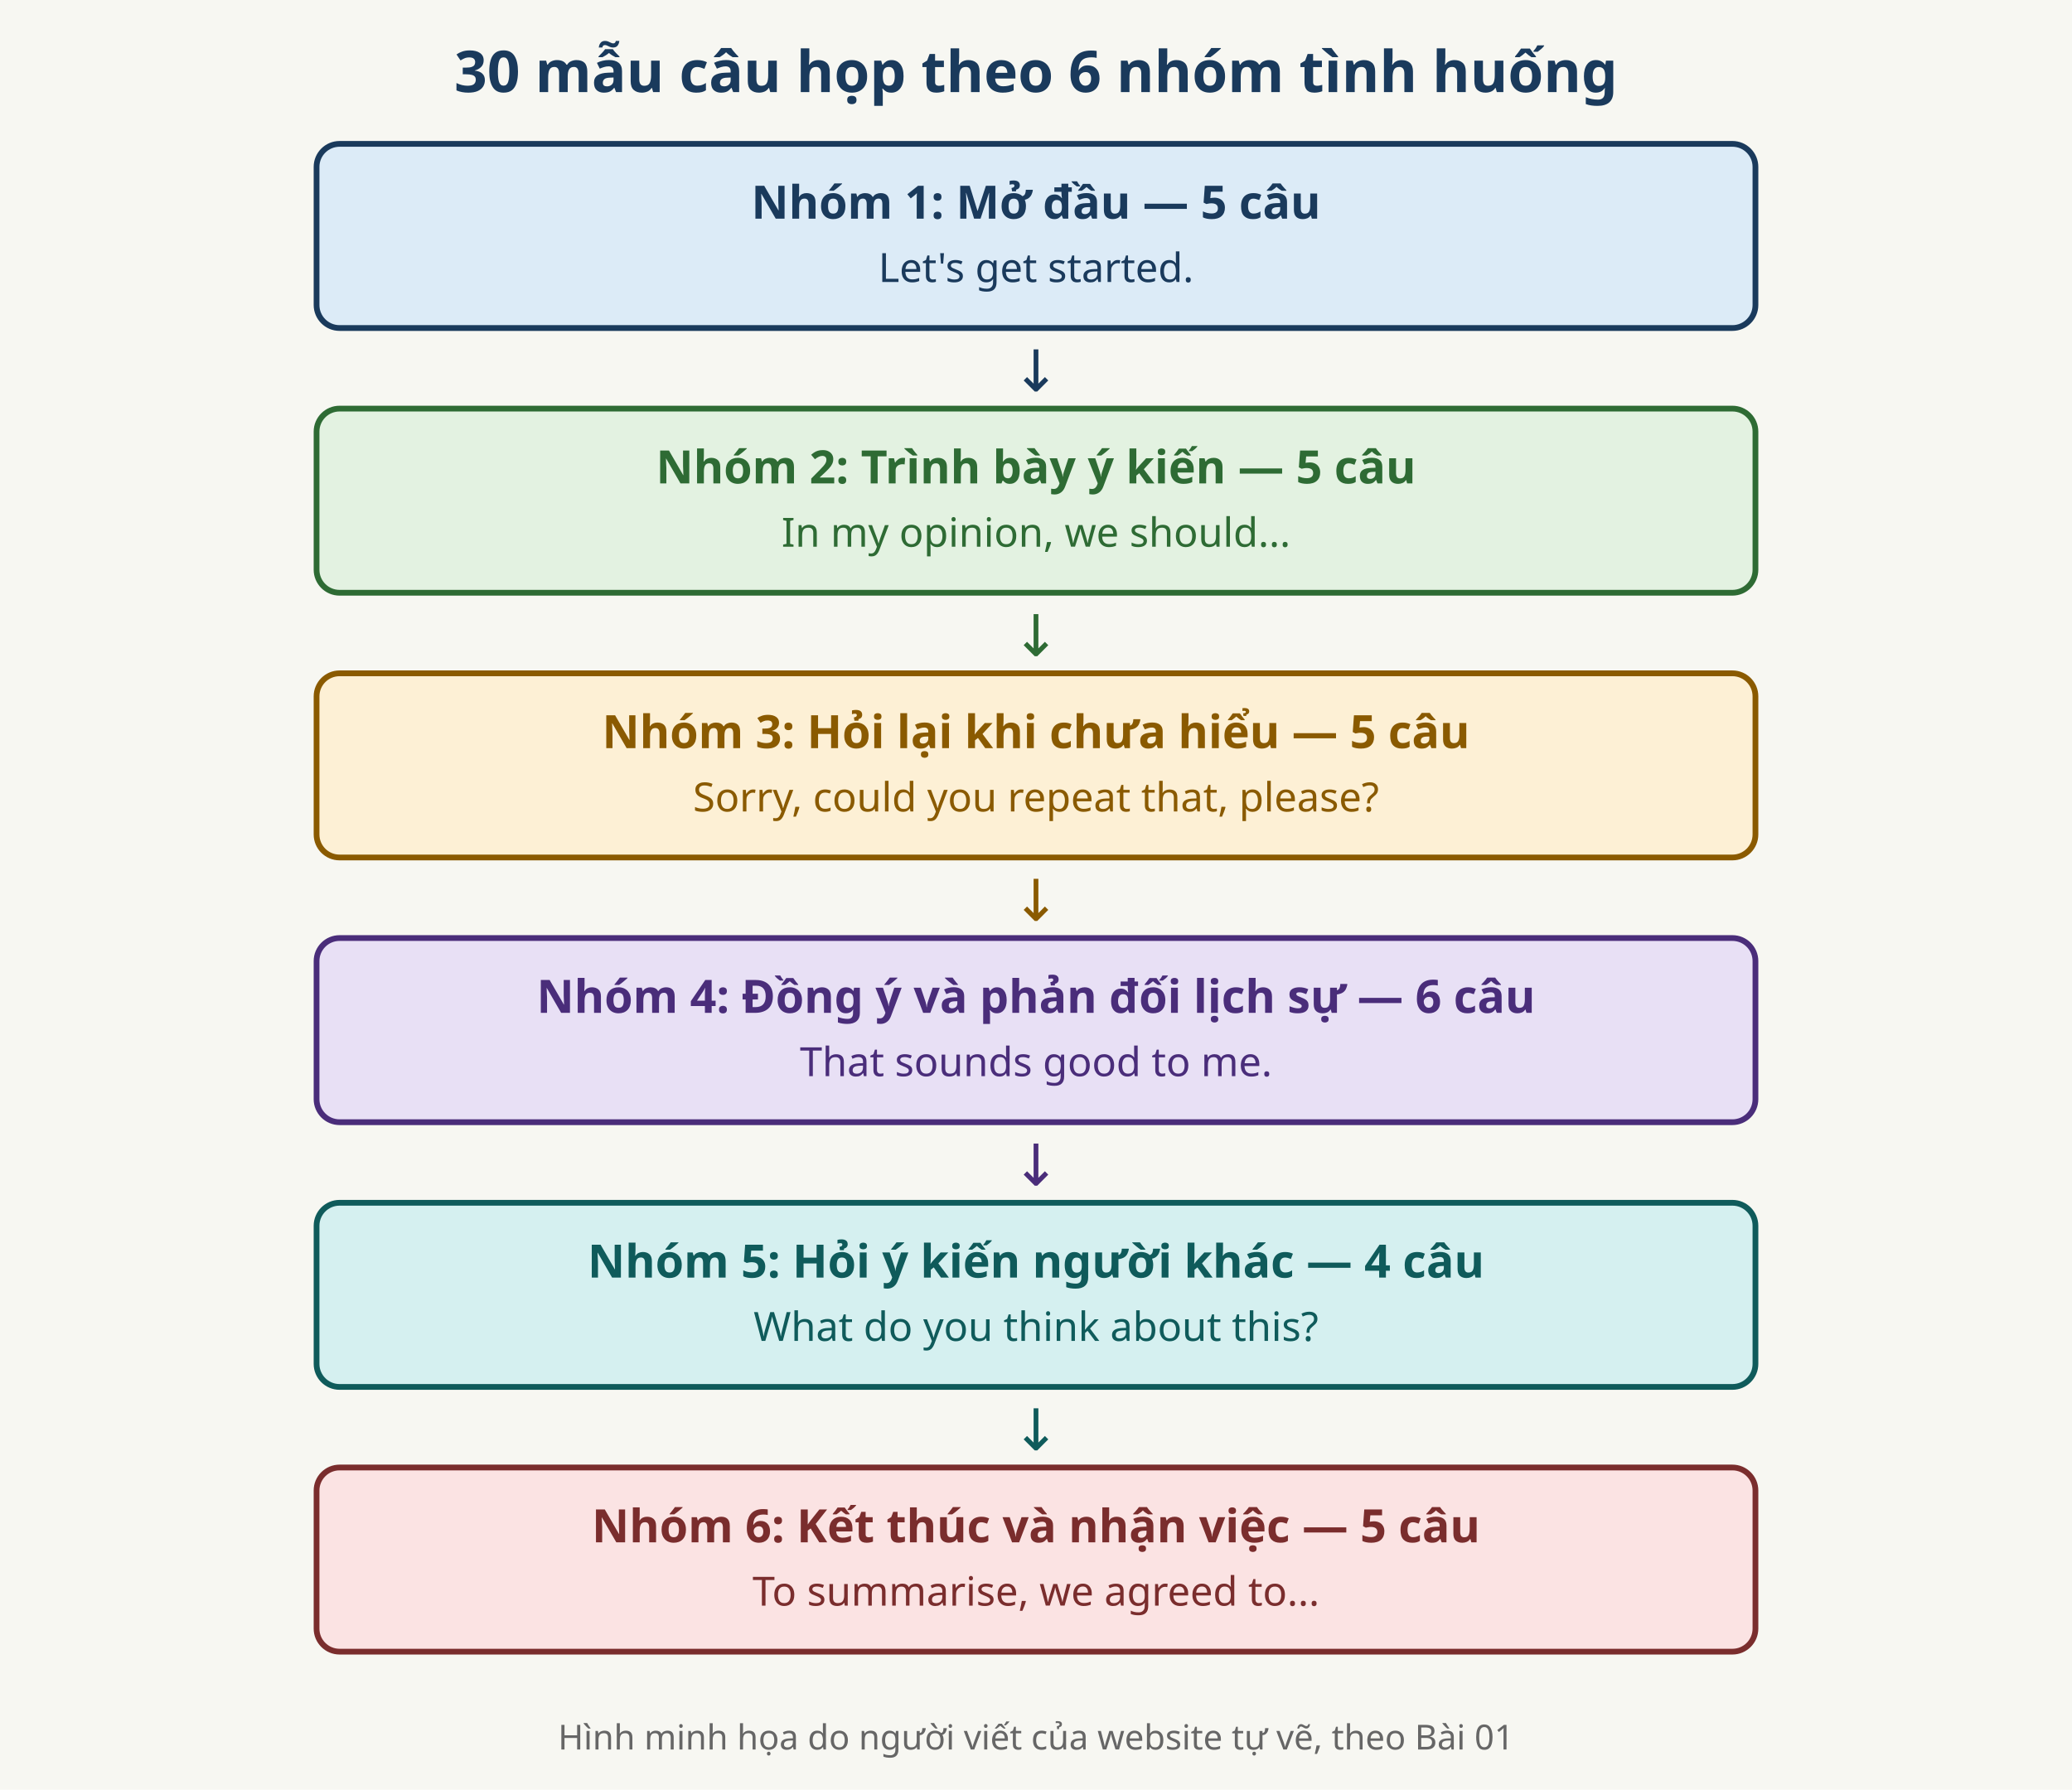
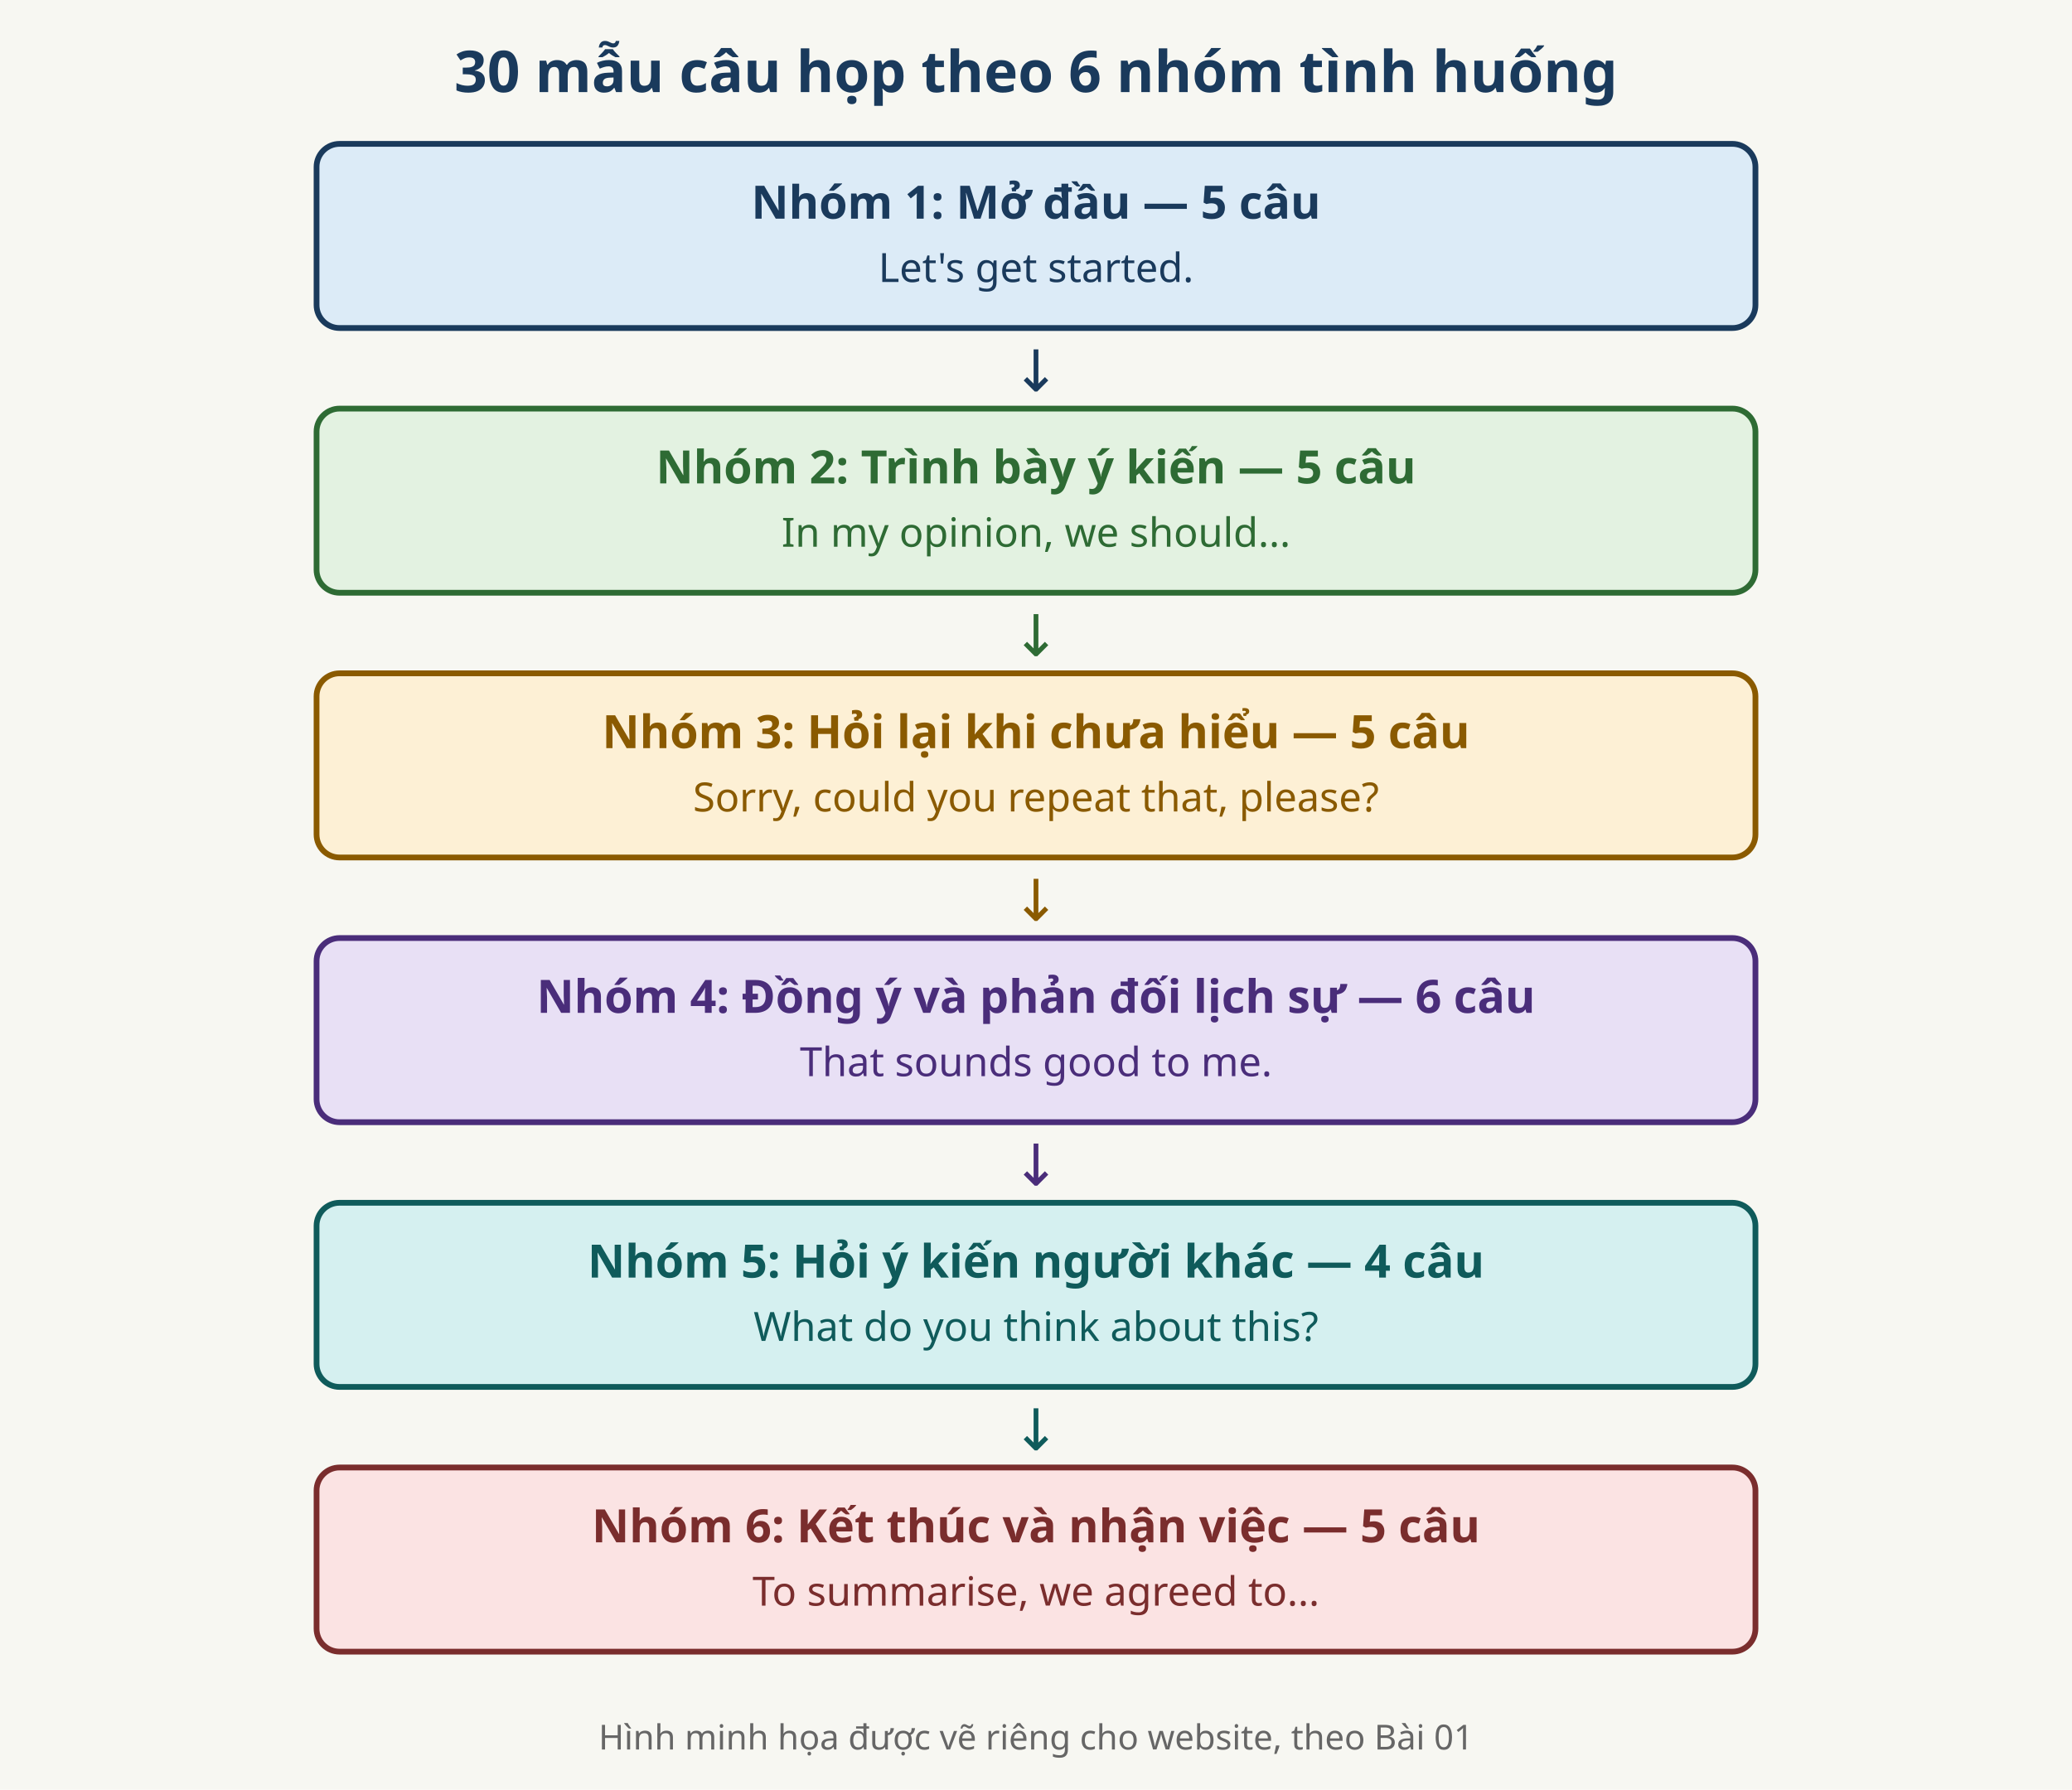
<svg xmlns="http://www.w3.org/2000/svg" width="720" height="622" viewBox="0 0 720 622" role="img" aria-labelledby="title desc">
  <rect width="720" height="622" fill="#f7f7f2" />
  <text x="360" y="32" text-anchor="middle" font-family="sans-serif" font-size="20" font-weight="bold" fill="#1a3a5c">30 mẫu câu họp theo 6 nhóm tình huống</text>
  <g font-family="sans-serif">
    <rect x="110" y="50" width="500" height="64" rx="8" fill="#dcebf7" stroke="#1a3a5c" stroke-width="2" />
    <text x="360" y="76" text-anchor="middle" font-size="16" font-weight="bold" fill="#1a3a5c">Nhóm 1: Mở đầu — 5 câu</text>
    <text x="360" y="98" text-anchor="middle" font-size="14" fill="#1a3a5c">Let's get started.</text>
    <text x="360" y="136" text-anchor="middle" font-size="20" fill="#1a3a5c">↓</text>
    <rect x="110" y="142" width="500" height="64" rx="8" fill="#e3f2e1" stroke="#2e6b34" stroke-width="2" />
    <text x="360" y="168" text-anchor="middle" font-size="16" font-weight="bold" fill="#2e6b34">Nhóm 2: Trình bày ý kiến — 5 câu</text>
    <text x="360" y="190" text-anchor="middle" font-size="14" fill="#2e6b34">In my opinion, we should...</text>
    <text x="360" y="228" text-anchor="middle" font-size="20" fill="#2e6b34">↓</text>
    <rect x="110" y="234" width="500" height="64" rx="8" fill="#fdf0d5" stroke="#8a5a00" stroke-width="2" />
    <text x="360" y="260" text-anchor="middle" font-size="16" font-weight="bold" fill="#8a5a00">Nhóm 3: Hỏi lại khi chưa hiểu — 5 câu</text>
    <text x="360" y="282" text-anchor="middle" font-size="14" fill="#8a5a00">Sorry, could you repeat that, please?</text>
    <text x="360" y="320" text-anchor="middle" font-size="20" fill="#8a5a00">↓</text>
    <rect x="110" y="326" width="500" height="64" rx="8" fill="#e8e0f5" stroke="#4a2d7a" stroke-width="2" />
    <text x="360" y="352" text-anchor="middle" font-size="16" font-weight="bold" fill="#4a2d7a">Nhóm 4: Đồng ý và phản đối lịch sự — 6 câu</text>
    <text x="360" y="374" text-anchor="middle" font-size="14" fill="#4a2d7a">That sounds good to me.</text>
    <text x="360" y="412" text-anchor="middle" font-size="20" fill="#4a2d7a">↓</text>
    <rect x="110" y="418" width="500" height="64" rx="8" fill="#d5f0f0" stroke="#0f5b5b" stroke-width="2" />
    <text x="360" y="444" text-anchor="middle" font-size="16" font-weight="bold" fill="#0f5b5b">Nhóm 5: Hỏi ý kiến người khác — 4 câu</text>
    <text x="360" y="466" text-anchor="middle" font-size="14" fill="#0f5b5b">What do you think about this?</text>
    <text x="360" y="504" text-anchor="middle" font-size="20" fill="#0f5b5b">↓</text>
    <rect x="110" y="510" width="500" height="64" rx="8" fill="#fbe3e3" stroke="#7a2d2d" stroke-width="2" />
    <text x="360" y="536" text-anchor="middle" font-size="16" font-weight="bold" fill="#7a2d2d">Nhóm 6: Kết thúc và nhận việc — 5 câu</text>
    <text x="360" y="558" text-anchor="middle" font-size="14" fill="#7a2d2d">To summarise, we agreed to...</text>
  </g>
-   <text x="360" y="608" text-anchor="middle" font-family="sans-serif" font-size="12" fill="#666">Hình minh họa do người viết của website tự vẽ, theo Bài 01</text>
+   <text x="360" y="608" text-anchor="middle" font-family="sans-serif" font-size="12" fill="#666">Hình minh họa được vẽ riêng cho website, theo Bài 01</text>
</svg>
